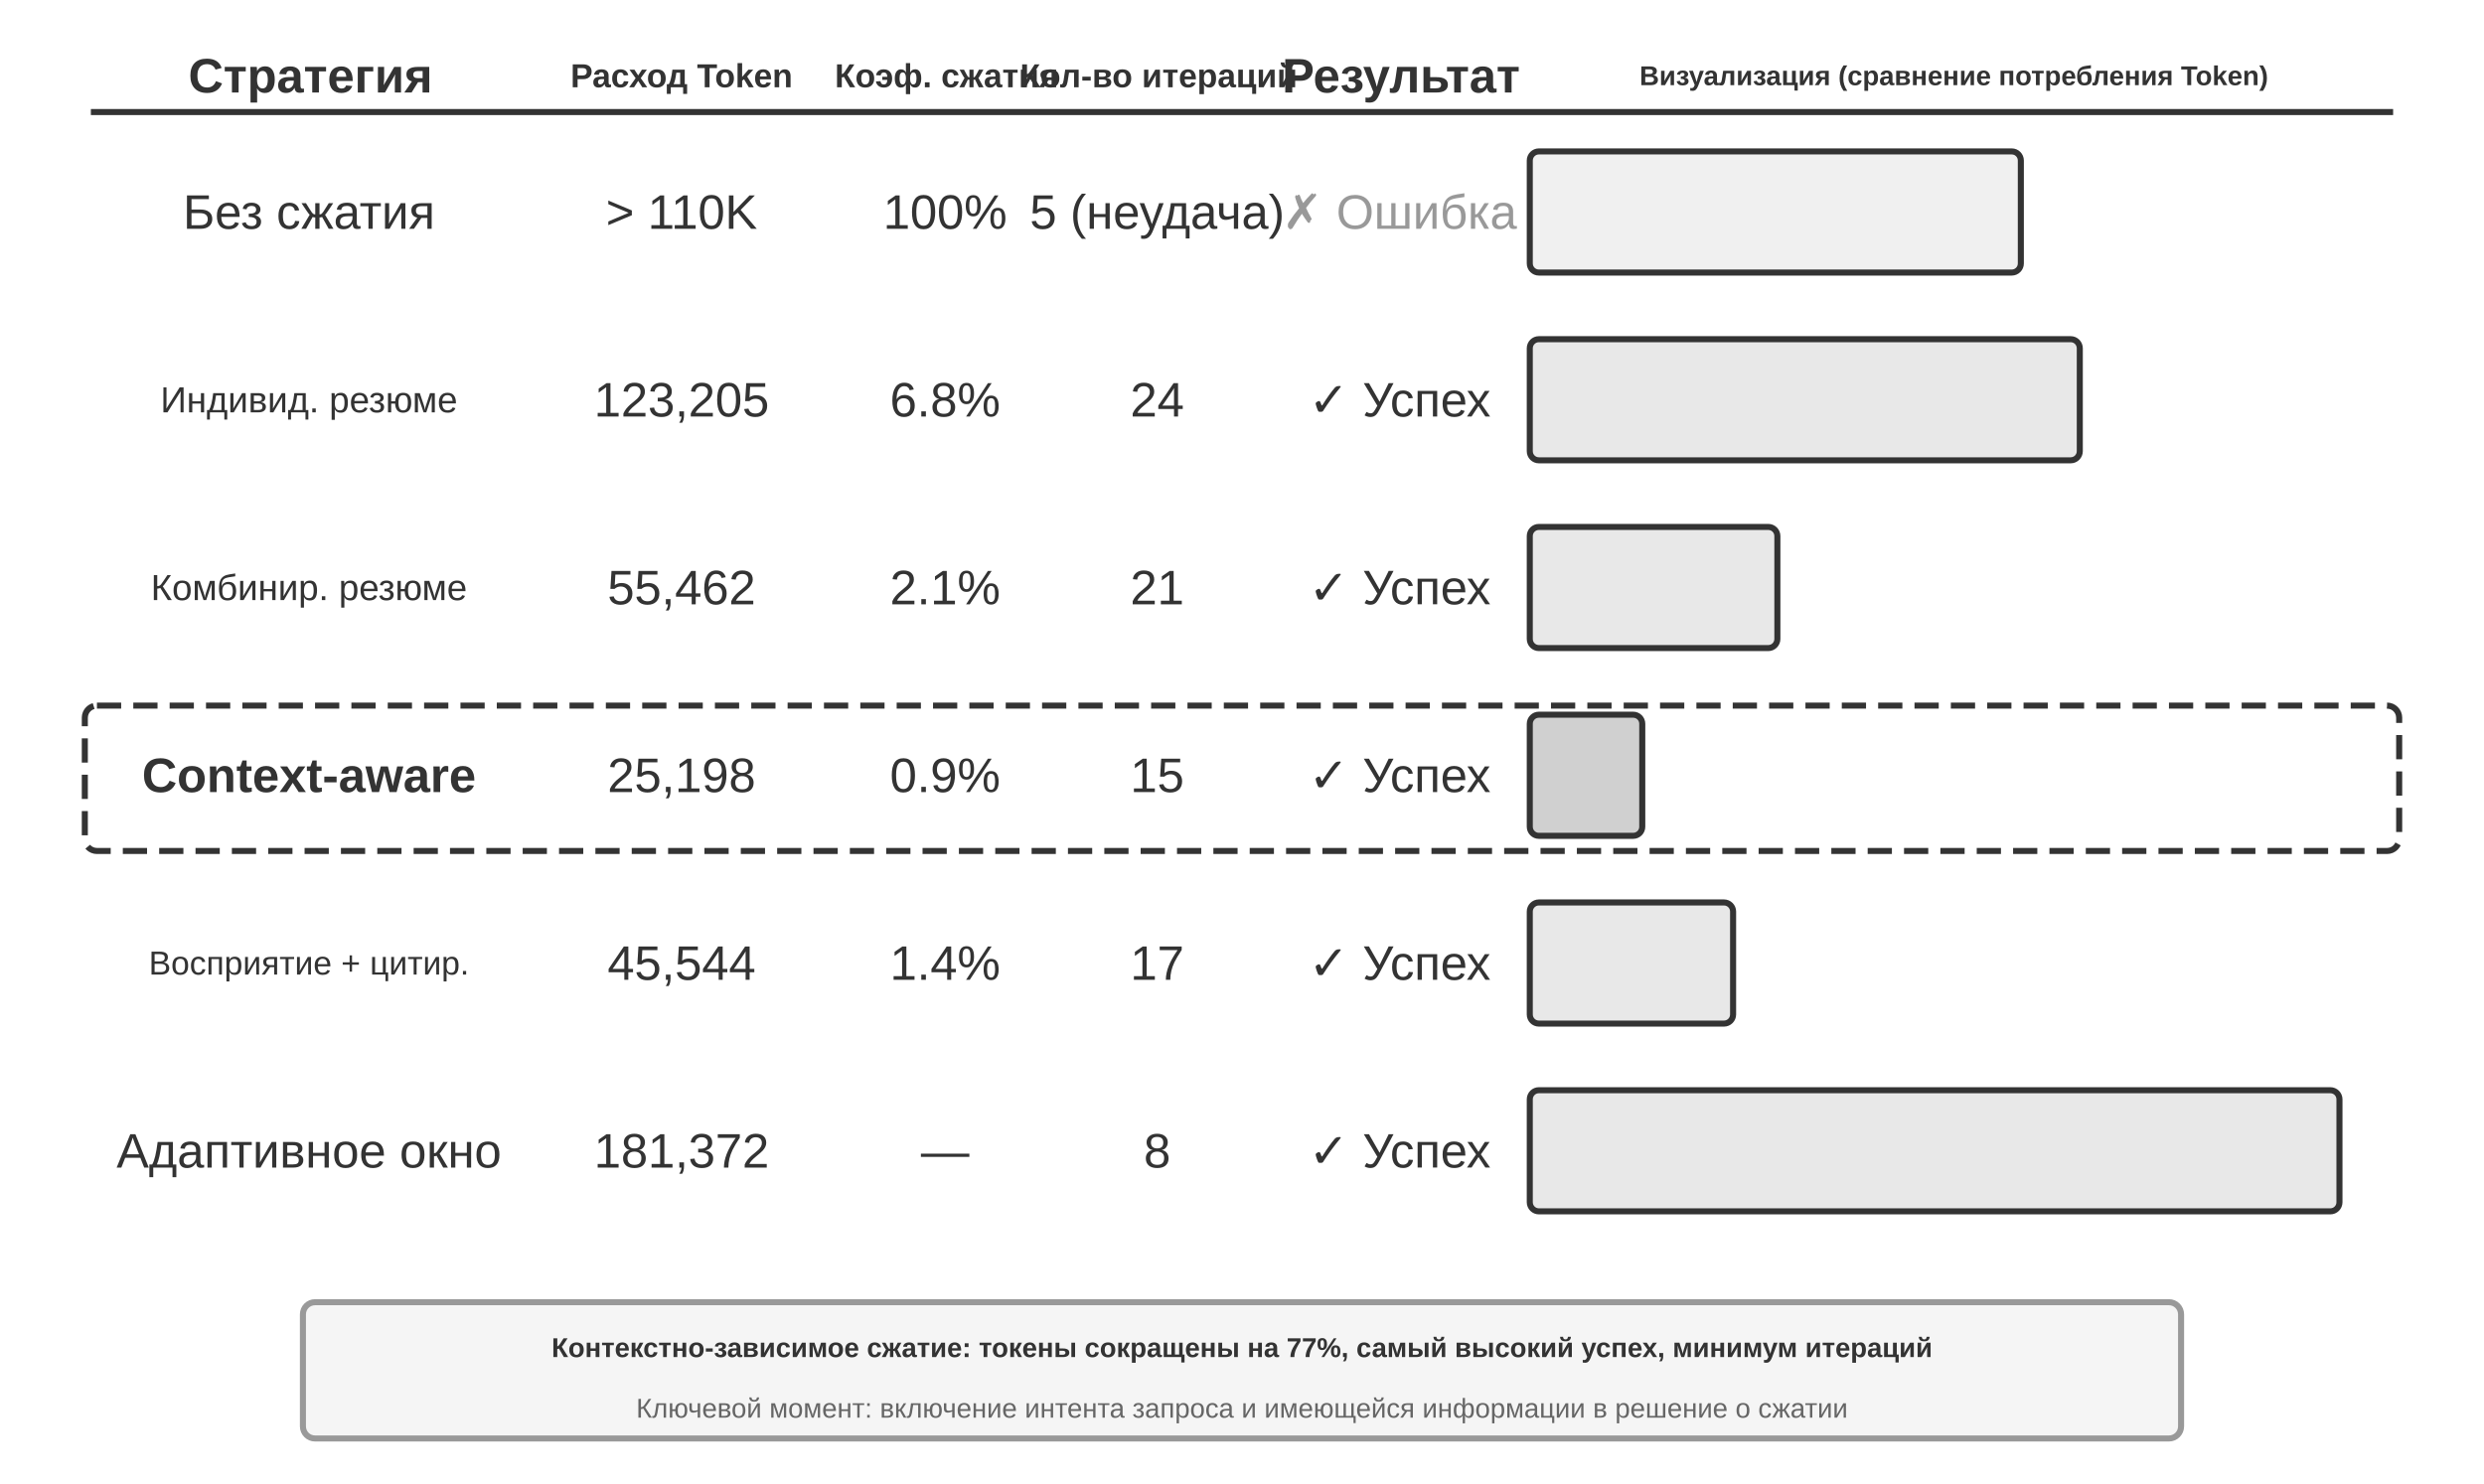
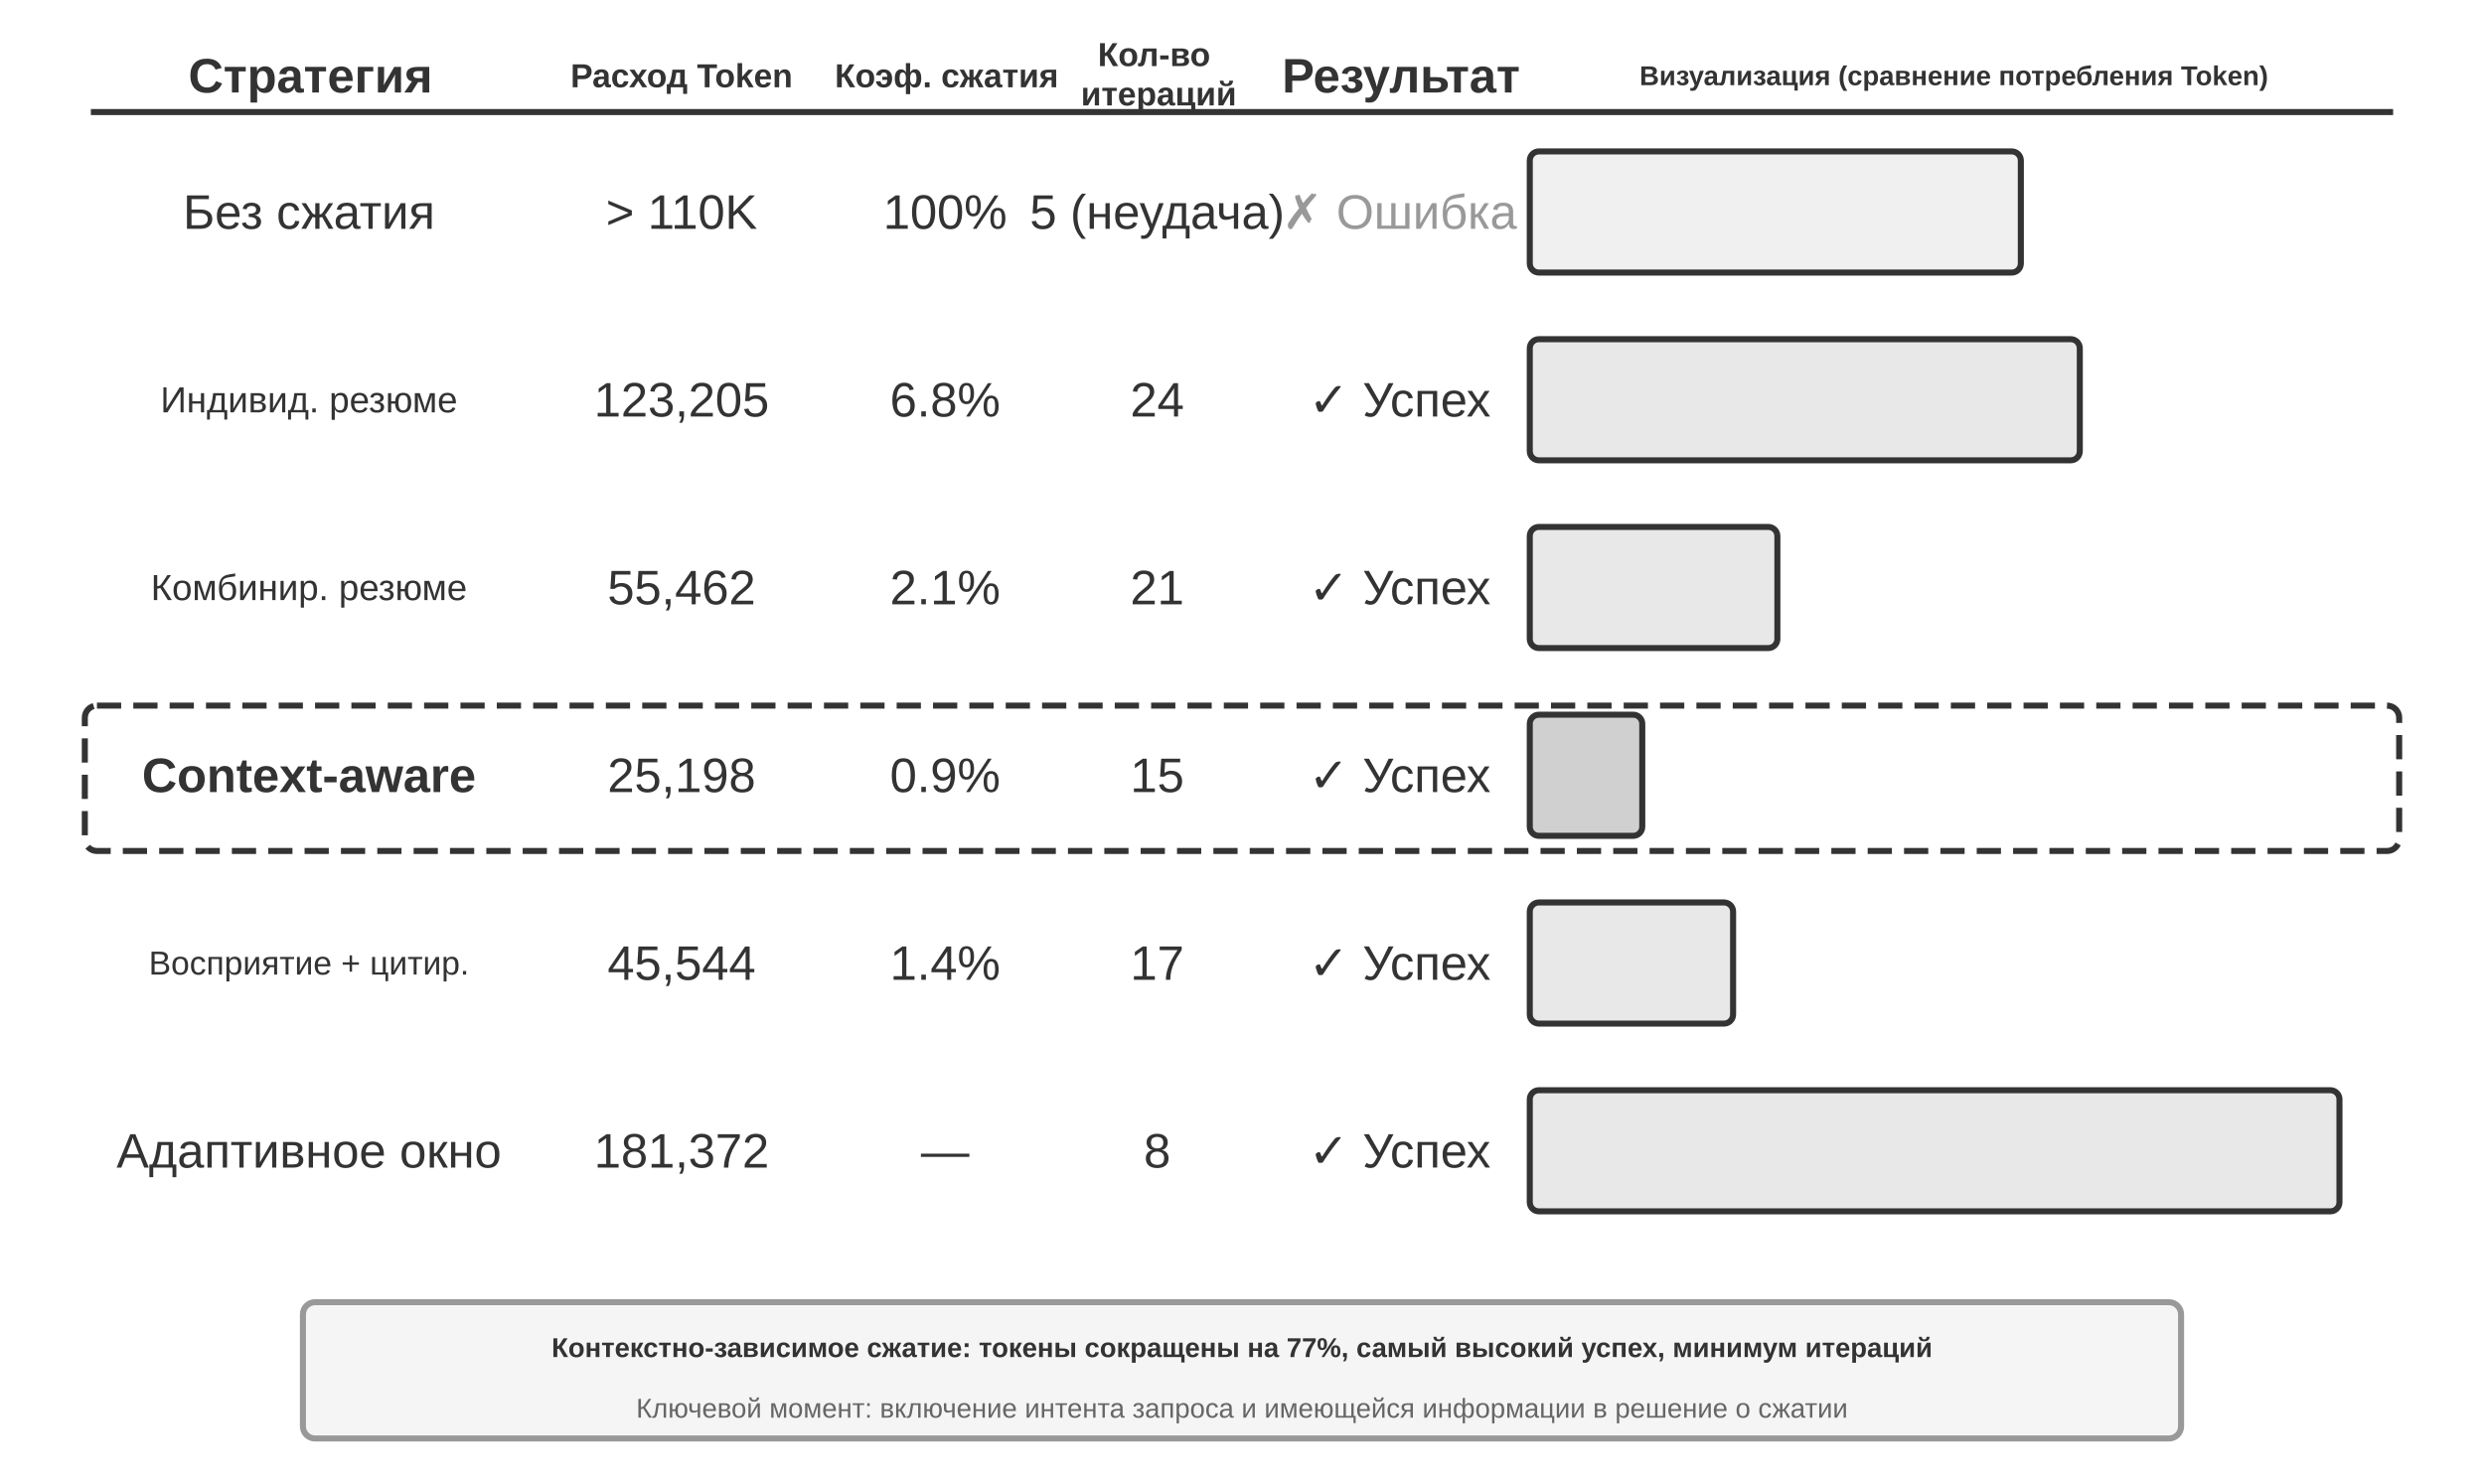
<svg xmlns="http://www.w3.org/2000/svg" viewBox="0 40 820 490" width="820" height="490" style="background:#ffffff">
  <defs>
    <marker id="ah" markerWidth="12" markerHeight="8" refX="12" refY="4" orient="auto">
      <polygon points="0 0, 12 4, 0 8" fill="#333333" />
    </marker>
    <marker id="ah-light" markerWidth="12" markerHeight="8" refX="12" refY="4" orient="auto">
      <polygon points="0 0, 12 4, 0 8" fill="#999999" />
    </marker>
  </defs>
  <text x="102.5" y="65" font-family="Arial, 'Helvetica Neue', Helvetica, 'PingFang SC', 'Microsoft YaHei', sans-serif" font-size="16" fill="#333333" text-anchor="middle" dominant-baseline="central" font-weight="bold">Стратегия</text>
  <text x="225.0" y="65" font-family="Arial, 'Helvetica Neue', Helvetica, 'PingFang SC', 'Microsoft YaHei', sans-serif" font-size="11" fill="#333333" text-anchor="middle" dominant-baseline="central" font-weight="bold">Расход Token</text>
  <text x="312.5" y="65" font-family="Arial, 'Helvetica Neue', Helvetica, 'PingFang SC', 'Microsoft YaHei', sans-serif" font-size="11" fill="#333333" text-anchor="middle" dominant-baseline="central" font-weight="bold">Коэф. сжатия</text>
-   <text x="382.5" y="65" font-family="Arial, 'Helvetica Neue', Helvetica, 'PingFang SC', 'Microsoft YaHei', sans-serif" font-size="11" fill="#333333" text-anchor="middle" dominant-baseline="central" font-weight="bold">Кол-во итераций</text>
+   <text x="382.5" y="58" font-family="Arial, 'Helvetica Neue', Helvetica, 'PingFang SC', 'Microsoft YaHei', sans-serif" font-size="11" fill="#333333" text-anchor="middle" dominant-baseline="central" font-weight="bold">
+     <tspan x="382.5" dy="0">Кол-во</tspan>
+     <tspan x="382.5" dy="13">итераций</tspan>
+   </text>
  <text x="462.5" y="65" font-family="Arial, 'Helvetica Neue', Helvetica, 'PingFang SC', 'Microsoft YaHei', sans-serif" font-size="16" fill="#333333" text-anchor="middle" dominant-baseline="central" font-weight="bold">Результат</text>
  <text x="645.0" y="65" font-family="Arial, 'Helvetica Neue', Helvetica, 'PingFang SC', 'Microsoft YaHei', sans-serif" font-size="9" fill="#333333" text-anchor="middle" dominant-baseline="central" font-weight="bold">Визуализация (сравнение потребления Token)</text>
  <line x1="30" y1="77" x2="790" y2="77" stroke="#333333" stroke-width="2" />
  <text x="102" y="110" font-family="Arial, 'Helvetica Neue', Helvetica, 'PingFang SC', 'Microsoft YaHei', sans-serif" font-size="16" fill="#333333" text-anchor="middle" dominant-baseline="central" font-weight="normal">Без сжатия</text>
  <text x="225" y="110" font-family="Arial, 'Helvetica Neue', Helvetica, 'PingFang SC', 'Microsoft YaHei', sans-serif" font-size="16" fill="#333333" text-anchor="middle" dominant-baseline="central" font-weight="normal">&gt; 110K</text>
  <text x="312" y="110" font-family="Arial, 'Helvetica Neue', Helvetica, 'PingFang SC', 'Microsoft YaHei', sans-serif" font-size="16" fill="#333333" text-anchor="middle" dominant-baseline="central" font-weight="normal">100%</text>
  <text x="382" y="110" font-family="Arial, 'Helvetica Neue', Helvetica, 'PingFang SC', 'Microsoft YaHei', sans-serif" font-size="16" fill="#333333" text-anchor="middle" dominant-baseline="central" font-weight="normal">5 (неудача)</text>
  <text x="462" y="110" font-family="Arial, 'Helvetica Neue', Helvetica, 'PingFang SC', 'Microsoft YaHei', sans-serif" font-size="16" fill="#999999" text-anchor="middle" dominant-baseline="central" font-weight="normal">✗ Ошибка</text>
  <rect x="505" y="90" width="162.105" height="40" rx="3" fill="#f0f0f0" stroke="#333333" stroke-width="2" />
  <text x="102" y="172" font-family="Arial, 'Helvetica Neue', Helvetica, 'PingFang SC', 'Microsoft YaHei', sans-serif" font-size="12" fill="#333333" text-anchor="middle" dominant-baseline="central" font-weight="normal">Индивид. резюме</text>
  <text x="225" y="172" font-family="Arial, 'Helvetica Neue', Helvetica, 'PingFang SC', 'Microsoft YaHei', sans-serif" font-size="16" fill="#333333" text-anchor="middle" dominant-baseline="central" font-weight="normal">123,205</text>
  <text x="312" y="172" font-family="Arial, 'Helvetica Neue', Helvetica, 'PingFang SC', 'Microsoft YaHei', sans-serif" font-size="16" fill="#333333" text-anchor="middle" dominant-baseline="central" font-weight="normal">6.8%</text>
  <text x="382" y="172" font-family="Arial, 'Helvetica Neue', Helvetica, 'PingFang SC', 'Microsoft YaHei', sans-serif" font-size="16" fill="#333333" text-anchor="middle" dominant-baseline="central" font-weight="normal">24</text>
  <text x="462" y="172" font-family="Arial, 'Helvetica Neue', Helvetica, 'PingFang SC', 'Microsoft YaHei', sans-serif" font-size="16" fill="#333333" text-anchor="middle" dominant-baseline="central" font-weight="normal">✓ Успех</text>
  <rect x="505" y="152" width="181.565" height="40" rx="3" fill="#e8e8e8" stroke="#333333" stroke-width="2" />
  <text x="102" y="234" font-family="Arial, 'Helvetica Neue', Helvetica, 'PingFang SC', 'Microsoft YaHei', sans-serif" font-size="12" fill="#333333" text-anchor="middle" dominant-baseline="central" font-weight="normal">Комбинир. резюме</text>
  <text x="225" y="234" font-family="Arial, 'Helvetica Neue', Helvetica, 'PingFang SC', 'Microsoft YaHei', sans-serif" font-size="16" fill="#333333" text-anchor="middle" dominant-baseline="central" font-weight="normal">55,462</text>
  <text x="312" y="234" font-family="Arial, 'Helvetica Neue', Helvetica, 'PingFang SC', 'Microsoft YaHei', sans-serif" font-size="16" fill="#333333" text-anchor="middle" dominant-baseline="central" font-weight="normal">2.1%</text>
  <text x="382" y="234" font-family="Arial, 'Helvetica Neue', Helvetica, 'PingFang SC', 'Microsoft YaHei', sans-serif" font-size="16" fill="#333333" text-anchor="middle" dominant-baseline="central" font-weight="normal">21</text>
  <text x="462" y="234" font-family="Arial, 'Helvetica Neue', Helvetica, 'PingFang SC', 'Microsoft YaHei', sans-serif" font-size="16" fill="#333333" text-anchor="middle" dominant-baseline="central" font-weight="normal">✓ Успех</text>
  <rect x="505" y="214" width="81.733" height="40" rx="3" fill="#e8e8e8" stroke="#333333" stroke-width="2" />
  <text x="102" y="296" font-family="Arial, 'Helvetica Neue', Helvetica, 'PingFang SC', 'Microsoft YaHei', sans-serif" font-size="16" fill="#333333" text-anchor="middle" dominant-baseline="central" font-weight="bold">Context-aware</text>
  <text x="225" y="296" font-family="Arial, 'Helvetica Neue', Helvetica, 'PingFang SC', 'Microsoft YaHei', sans-serif" font-size="16" fill="#333333" text-anchor="middle" dominant-baseline="central" font-weight="normal">25,198</text>
  <text x="312" y="296" font-family="Arial, 'Helvetica Neue', Helvetica, 'PingFang SC', 'Microsoft YaHei', sans-serif" font-size="16" fill="#333333" text-anchor="middle" dominant-baseline="central" font-weight="normal">0.9%</text>
  <text x="382" y="296" font-family="Arial, 'Helvetica Neue', Helvetica, 'PingFang SC', 'Microsoft YaHei', sans-serif" font-size="16" fill="#333333" text-anchor="middle" dominant-baseline="central" font-weight="normal">15</text>
  <text x="462" y="296" font-family="Arial, 'Helvetica Neue', Helvetica, 'PingFang SC', 'Microsoft YaHei', sans-serif" font-size="16" fill="#333333" text-anchor="middle" dominant-baseline="central" font-weight="normal">✓ Успех</text>
  <rect x="505" y="276" width="37.134" height="40" rx="3" fill="#d0d0d0" stroke="#333333" stroke-width="2" />
  <text x="102" y="358" font-family="Arial, 'Helvetica Neue', Helvetica, 'PingFang SC', 'Microsoft YaHei', sans-serif" font-size="11" fill="#333333" text-anchor="middle" dominant-baseline="central" font-weight="normal">Восприятие + цитир.</text>
  <text x="225" y="358" font-family="Arial, 'Helvetica Neue', Helvetica, 'PingFang SC', 'Microsoft YaHei', sans-serif" font-size="16" fill="#333333" text-anchor="middle" dominant-baseline="central" font-weight="normal">45,544</text>
  <text x="312" y="358" font-family="Arial, 'Helvetica Neue', Helvetica, 'PingFang SC', 'Microsoft YaHei', sans-serif" font-size="16" fill="#333333" text-anchor="middle" dominant-baseline="central" font-weight="normal">1.4%</text>
  <text x="382" y="358" font-family="Arial, 'Helvetica Neue', Helvetica, 'PingFang SC', 'Microsoft YaHei', sans-serif" font-size="16" fill="#333333" text-anchor="middle" dominant-baseline="central" font-weight="normal">17</text>
  <text x="462" y="358" font-family="Arial, 'Helvetica Neue', Helvetica, 'PingFang SC', 'Microsoft YaHei', sans-serif" font-size="16" fill="#333333" text-anchor="middle" dominant-baseline="central" font-weight="normal">✓ Успех</text>
  <rect x="505" y="338" width="67.117" height="40" rx="3" fill="#e8e8e8" stroke="#333333" stroke-width="2" />
  <text x="102" y="420" font-family="Arial, 'Helvetica Neue', Helvetica, 'PingFang SC', 'Microsoft YaHei', sans-serif" font-size="16" fill="#333333" text-anchor="middle" dominant-baseline="central" font-weight="normal">Адаптивное окно</text>
  <text x="225" y="420" font-family="Arial, 'Helvetica Neue', Helvetica, 'PingFang SC', 'Microsoft YaHei', sans-serif" font-size="16" fill="#333333" text-anchor="middle" dominant-baseline="central" font-weight="normal">181,372</text>
  <text x="312" y="420" font-family="Arial, 'Helvetica Neue', Helvetica, 'PingFang SC', 'Microsoft YaHei', sans-serif" font-size="16" fill="#333333" text-anchor="middle" dominant-baseline="central" font-weight="normal">—</text>
  <text x="382" y="420" font-family="Arial, 'Helvetica Neue', Helvetica, 'PingFang SC', 'Microsoft YaHei', sans-serif" font-size="16" fill="#333333" text-anchor="middle" dominant-baseline="central" font-weight="normal">8</text>
  <text x="462" y="420" font-family="Arial, 'Helvetica Neue', Helvetica, 'PingFang SC', 'Microsoft YaHei', sans-serif" font-size="16" fill="#333333" text-anchor="middle" dominant-baseline="central" font-weight="normal">✓ Успех</text>
  <rect x="505" y="400" width="267.285" height="40" rx="3" fill="#e8e8e8" stroke="#333333" stroke-width="2" />
  <rect x="28" y="273" width="764" height="48" rx="4" fill="none" stroke="#333333" stroke-width="2" stroke-dasharray="8,4" />
  <rect x="100" y="470" width="620" height="45" rx="4" fill="#f5f5f5" stroke="#999999" stroke-width="2" />
  <text x="410" y="485" font-family="Arial, 'Helvetica Neue', Helvetica, 'PingFang SC', 'Microsoft YaHei', sans-serif" font-size="9" fill="#333333" text-anchor="middle" dominant-baseline="central" font-weight="bold">Контекстно-зависимое сжатие: токены сокращены на 77%, самый высокий успех, минимум итераций</text>
  <text x="410" y="505" font-family="Arial, 'Helvetica Neue', Helvetica, 'PingFang SC', 'Microsoft YaHei', sans-serif" font-size="9" fill="#666666" text-anchor="middle" dominant-baseline="central" font-weight="normal">Ключевой момент: включение интента запроса и имеющейся информации в решение о сжатии</text>
</svg>
